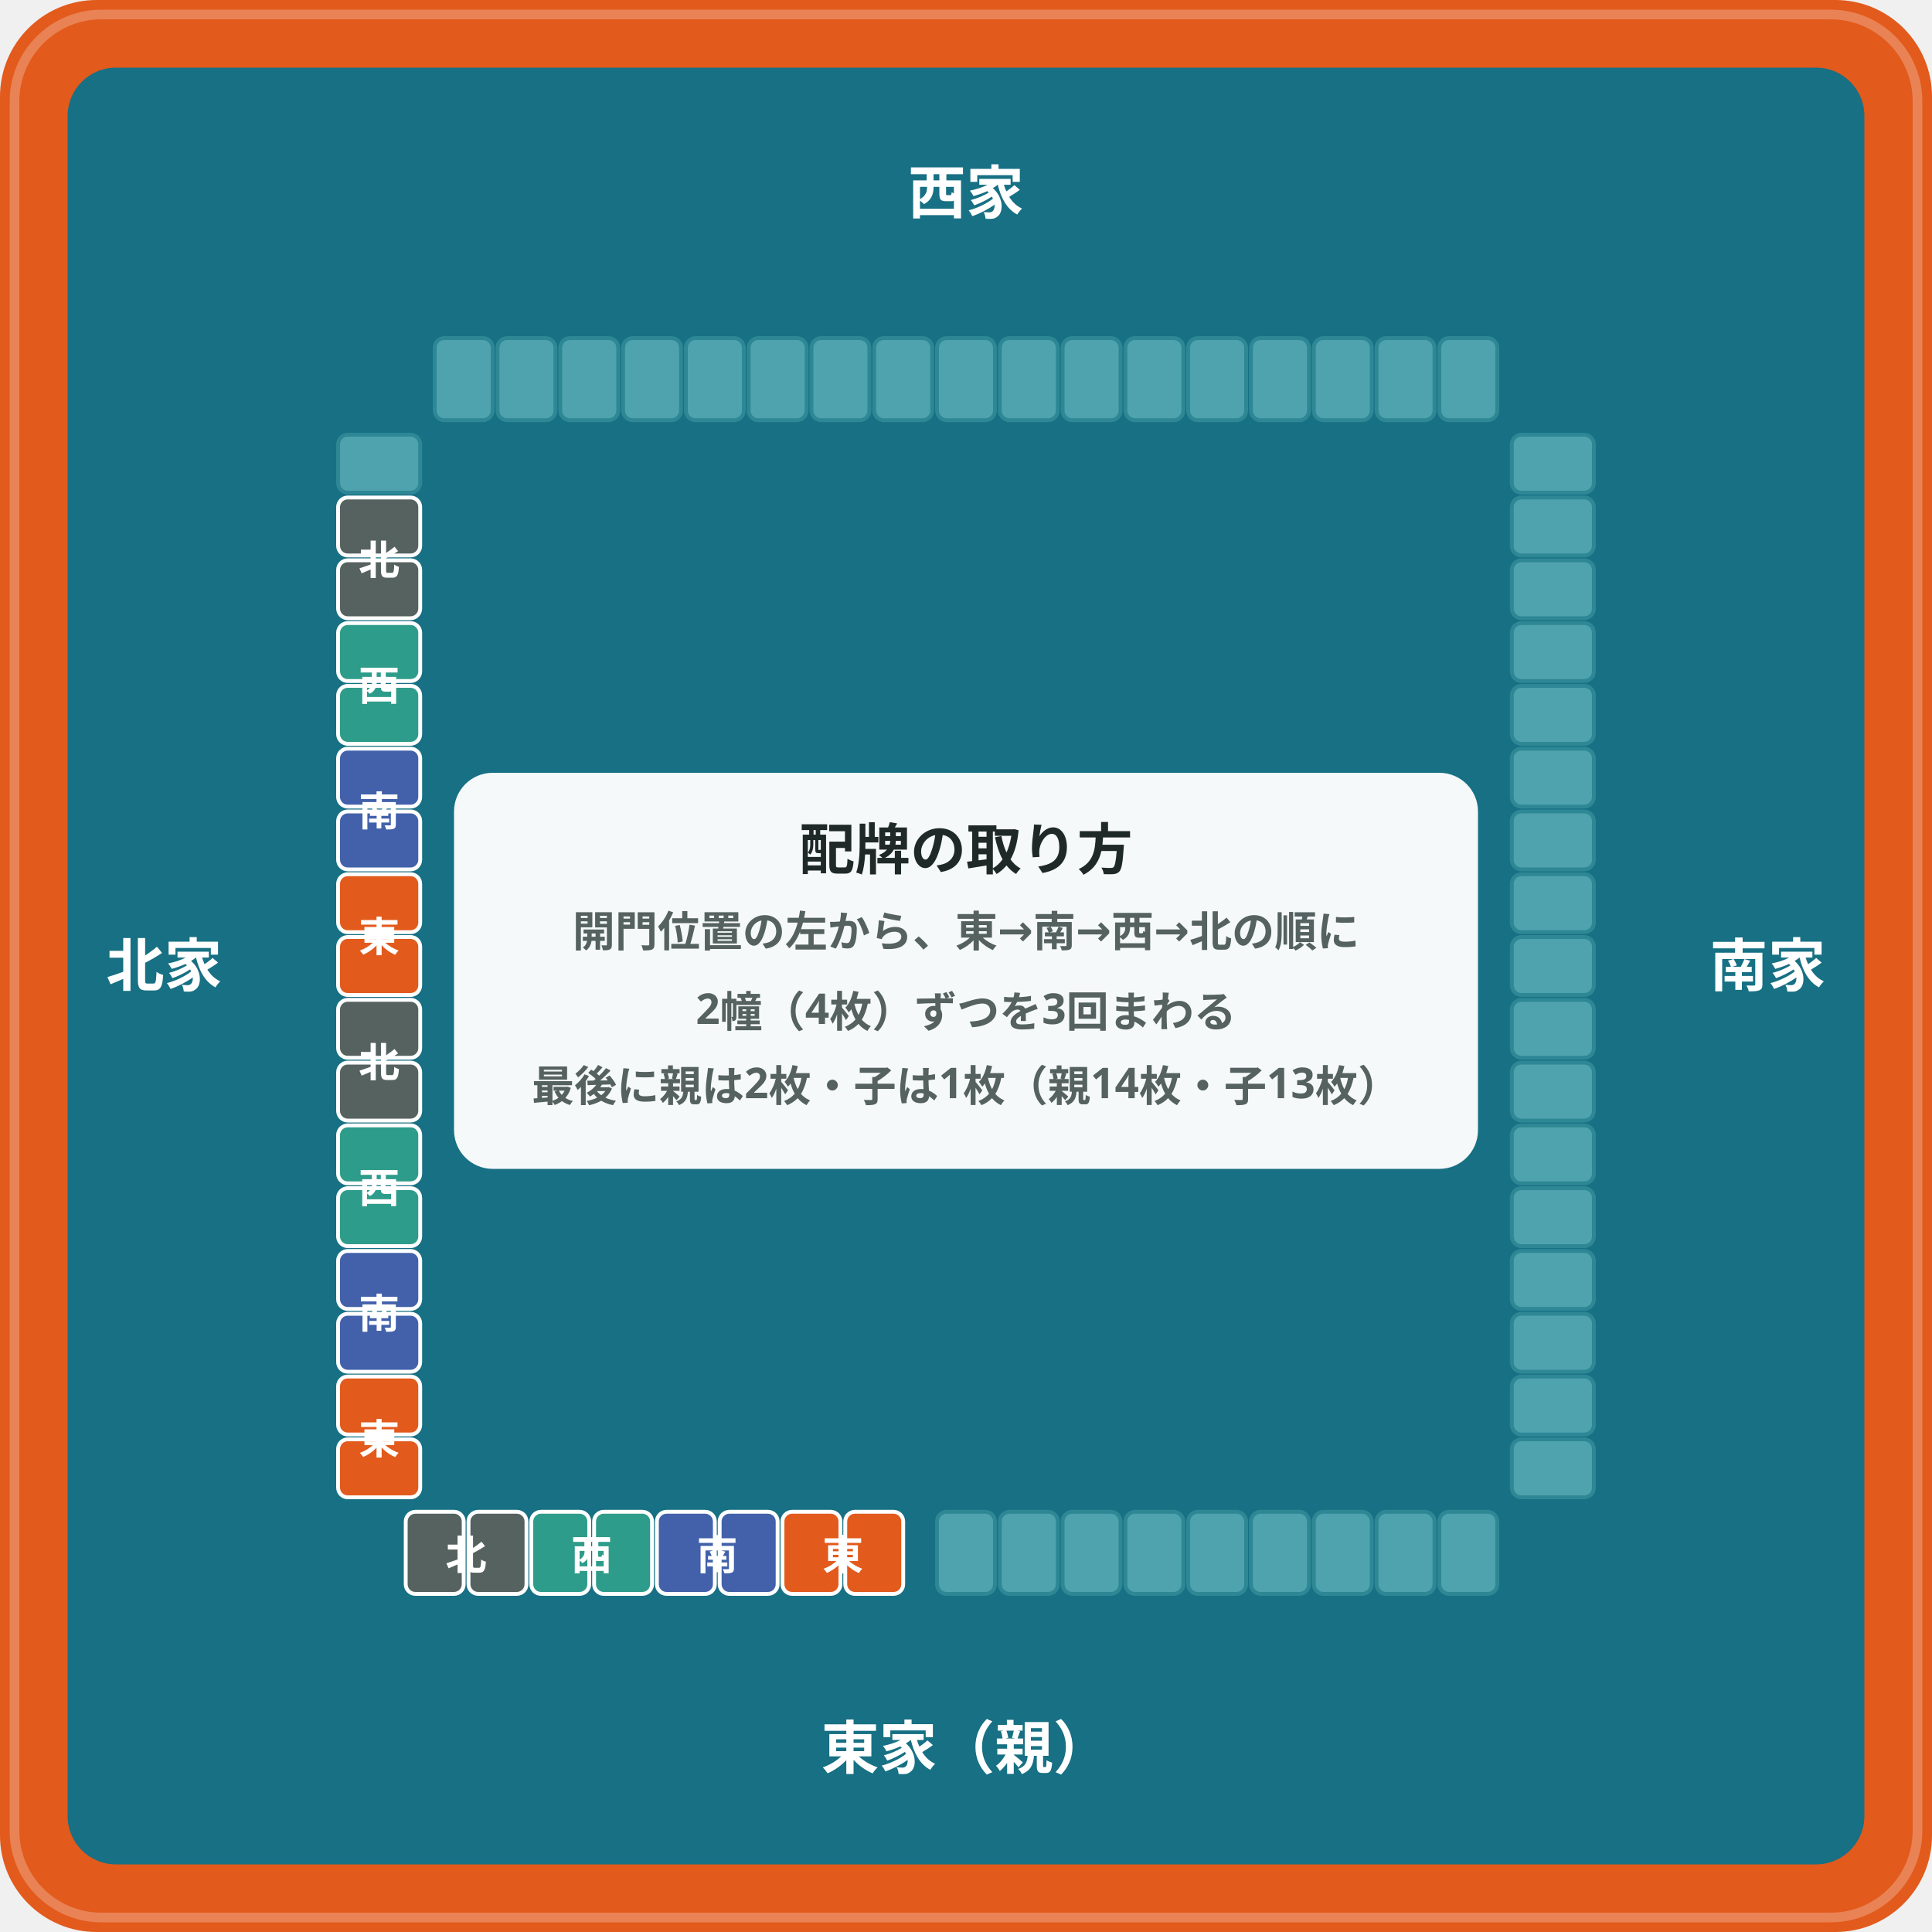
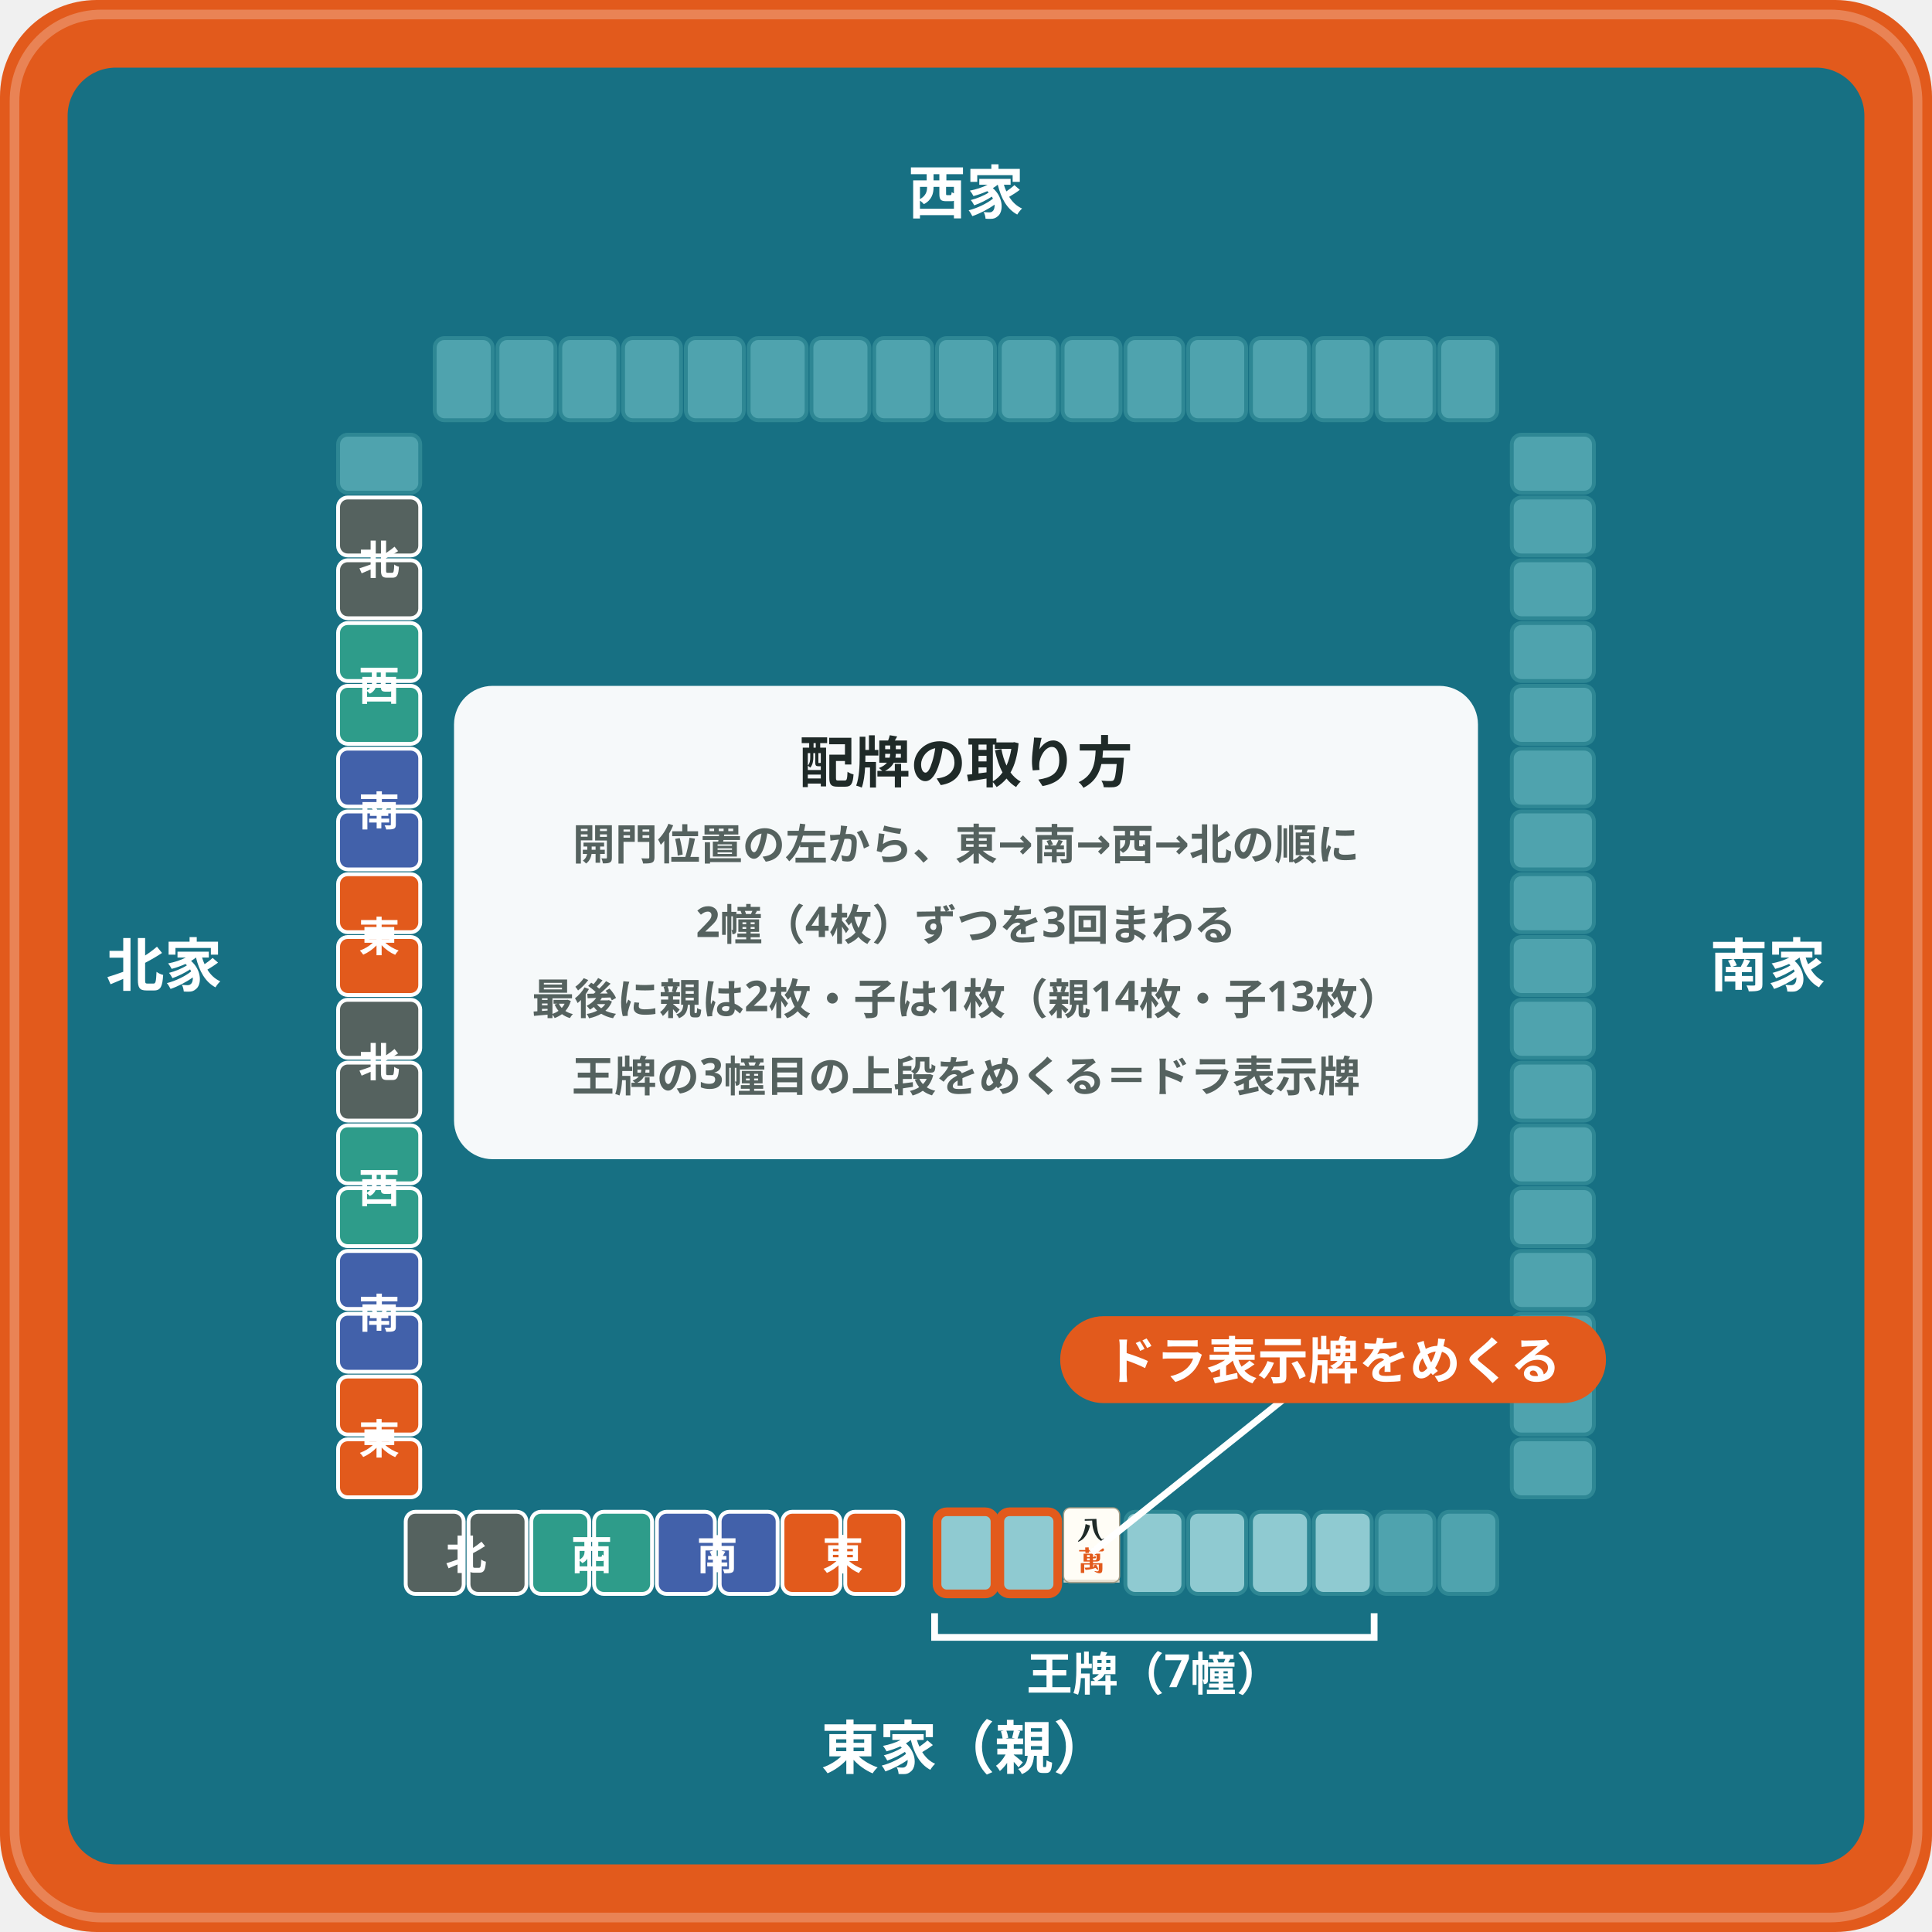
<svg xmlns="http://www.w3.org/2000/svg" viewBox="0 0 400 400" role="img" aria-label="配牌の取り方の図。開門位置の左から東南西北の順に2幢ずつ3回取る">
  <defs>
    <marker id="ah" markerWidth="8" markerHeight="8" refX="4" refY="4" orient="auto">
      <path d="M0 0 L8 4 L0 8 Z" fill="#fff" />
    </marker>
  </defs>
  <rect width="400" height="400" rx="20" fill="#E25A1C" />
  <rect x="3" y="3" width="394" height="394" rx="18" fill="none" stroke="#fff" stroke-opacity=".25" stroke-width="2" />
  <rect x="14" y="14" width="372" height="372" rx="10" fill="#177083" />
  <g transform="rotate(0 200 200)">
    <rect x="298.0" y="313" width="12" height="17" rx="2" fill="#4FA3AE" stroke="#2E8794" stroke-width=".8" />
    <rect x="285.0" y="313" width="12" height="17" rx="2" fill="#4FA3AE" stroke="#2E8794" stroke-width=".8" />
-     <rect x="272.0" y="313" width="12" height="17" rx="2" fill="#4FA3AE" stroke="#2E8794" stroke-width=".8" />
-     <rect x="259.0" y="313" width="12" height="17" rx="2" fill="#4FA3AE" stroke="#2E8794" stroke-width=".8" />
-     <rect x="246.0" y="313" width="12" height="17" rx="2" fill="#4FA3AE" stroke="#2E8794" stroke-width=".8" />
-     <rect x="233.0" y="313" width="12" height="17" rx="2" fill="#4FA3AE" stroke="#2E8794" stroke-width=".8" />
-     <rect x="220.0" y="313" width="12" height="17" rx="2" fill="#4FA3AE" stroke="#2E8794" stroke-width=".8" />
-     <rect x="207.0" y="313" width="12" height="17" rx="2" fill="#4FA3AE" stroke="#2E8794" stroke-width=".8" />
-     <rect x="194.0" y="313" width="12" height="17" rx="2" fill="#4FA3AE" stroke="#2E8794" stroke-width=".8" />
+     <rect x="272.0" y="313" width="12" height="17" rx="2" fill="#8FCAD1" stroke="#2E8794" stroke-width=".8" />
+     <rect x="259.0" y="313" width="12" height="17" rx="2" fill="#8FCAD1" stroke="#2E8794" stroke-width=".8" />
+     <rect x="246.0" y="313" width="12" height="17" rx="2" fill="#8FCAD1" stroke="#2E8794" stroke-width=".8" />
+     <rect x="233.0" y="313" width="12" height="17" rx="2" fill="#8FCAD1" stroke="#2E8794" stroke-width=".8" />
+     <svg x="220.0" y="312" width="12" height="17.2" viewBox="-1 -1 62 89">
+       <rect x="0" y="7" width="60" height="80" rx="7" fill="#177083" />
+       <rect x="0" y="0" width="60" height="80" rx="7" fill="#FFFDF6" />
+       <rect x="0" y="77" width="60" height="3" fill="#E3DCCB" opacity=".9" />
+       <rect x="0" y="0" width="60" height="80" rx="7" fill="none" stroke="#A79E87" stroke-width="1.3" />
+       <path transform="translate(14.82 34.75) scale(0.03 -0.03)" d="M451 529Q432 443 398.5 357.0Q365 271 316.5 193.0Q268 115 205 52Q182 30 151.0 10.5Q120 -9 91 -25Q82 -29 62.5 -38.5Q43 -48 32 -48Q19 -48 19 -37Q19 -31 22 -27Q23 -25 25.0 -23.0Q27 -21 28 -20Q74 22 106.0 63.5Q138 105 166 160Q216 255 247.0 364.5Q278 474 293 582ZM993 15Q993 -11 972.5 -27.5Q952 -44 926 -44Q913 -44 892.0 -37.0Q871 -30 851.5 -20.5Q832 -11 821 -5Q755 38 703.5 106.5Q652 175 617.0 254.0Q582 333 563 407Q545 479 536.5 555.5Q528 632 526 706L262 699V756L679 765Q681 703 684.5 642.0Q688 581 695 520Q706 434 724.0 345.0Q742 256 778.5 175.5Q815 95 879 31Q888 46 903.0 56.5Q918 67 938 67Q959 67 976.0 50.5Q993 34 993 15Z" fill="#1F2A28" />
+       <path transform="translate(14.91 67.52) scale(0.03 -0.03)" d="M438 378V448H341V378ZM438 493V568H341V493ZM682 568H554V493H580Q583 506 595.0 515.5Q607 525 622 525Q638 525 650.0 513.0Q662 501 662 487Q662 470 652.0 459.0Q642 448 622 448H554V378Q568 378 582.5 377.5Q597 377 611 377Q649 377 665.5 395.5Q682 414 682 455ZM889 67Q889 27 882.5 -7.5Q876 -42 852.5 -63.0Q829 -84 778 -84Q755 -84 726.0 -75.0Q697 -66 669.0 -53.5Q641 -41 622 -29Q621 -28 617 -26Q607 -20 607 -14Q607 -5 618 -5Q627 -5 636.0 -6.5Q645 -8 653 -10Q667 -12 681.5 -14.0Q696 -16 711 -16Q736 -16 746.5 -1.5Q757 13 760.0 34.0Q763 55 763 76Q763 114 762.5 152.0Q762 190 762 227H554V135Q566 137 578.5 138.5Q591 140 603 142L559 184Q567 189 586.5 197.5Q606 206 625.5 213.5Q645 221 653 221Q660 221 663.5 219.0Q667 217 671 214Q676 211 687.5 189.0Q699 167 712.0 139.5Q725 112 734.5 89.5Q744 67 744 62Q744 55 738.5 48.0Q733 41 725 41Q719 41 714.5 43.5Q710 46 706 49Q702 52 699.0 55.5Q696 59 692 62L642 109Q594 89 531.5 73.0Q469 57 405.5 47.5Q342 38 289 37L254 116Q302 116 347.5 118.5Q393 121 438 124V227H240V-72H118V276H438V333H218V615H808V456Q808 386 770.0 359.5Q732 333 667 333H554V276H889ZM947 757Q947 726 926.0 711.0Q905 696 875 696H656Q650 686 635.5 669.0Q621 652 604.0 638.5Q587 625 574 625Q549 625 549 649Q549 661 550.5 672.5Q552 684 553 696H406L409 644L285 636L281 696H59V746L279 747L274 838L399 842L404 747H558Q561 773 563.5 798.5Q566 824 569 852Q595 847 619.5 843.5Q644 840 667 836Q669 836 674.5 835.0Q680 834 686 833Q693 832 698.5 831.0Q704 830 705 830Q709 828 712.0 825.5Q715 823 715 818Q715 811 709.0 797.0Q703 783 695.5 769.0Q688 755 682 747H810Q812 773 828.5 795.5Q845 818 876 818Q901 818 924.0 800.0Q947 782 947 757Z" fill="#E25A1C" />
+     </svg>
+     <rect x="207.0" y="313" width="12" height="17" rx="2" fill="#8FCAD1" stroke="#2E8794" stroke-width=".8" />
+     <rect x="207.0" y="313" width="12" height="17" rx="2" fill="none" stroke="#E25A1C" stroke-width="1.8" />
+     <rect x="194.0" y="313" width="12" height="17" rx="2" fill="#8FCAD1" stroke="#2E8794" stroke-width=".8" />
+     <rect x="194.0" y="313" width="12" height="17" rx="2" fill="none" stroke="#E25A1C" stroke-width="1.8" />
    <rect x="175.0" y="313" width="12" height="17" rx="2" fill="#E25A1C" stroke="#fff" stroke-width=".8" />
    <rect x="162.0" y="313" width="12" height="17" rx="2" fill="#E25A1C" stroke="#fff" stroke-width=".8" />
    <rect x="149.0" y="313" width="12" height="17" rx="2" fill="#4261AA" stroke="#fff" stroke-width=".8" />
    <rect x="136.0" y="313" width="12" height="17" rx="2" fill="#4261AA" stroke="#fff" stroke-width=".8" />
    <rect x="123.0" y="313" width="12" height="17" rx="2" fill="#2E9C8A" stroke="#fff" stroke-width=".8" />
    <rect x="110.0" y="313" width="12" height="17" rx="2" fill="#2E9C8A" stroke="#fff" stroke-width=".8" />
    <rect x="97.0" y="313" width="12" height="17" rx="2" fill="#55625F" stroke="#fff" stroke-width=".8" />
    <rect x="84.0" y="313" width="12" height="17" rx="2" fill="#55625F" stroke="#fff" stroke-width=".8" />
  </g>
  <g transform="rotate(270 200 200)">
    <rect x="298.0" y="313" width="12" height="17" rx="2" fill="#4FA3AE" stroke="#2E8794" stroke-width=".8" />
    <rect x="285.0" y="313" width="12" height="17" rx="2" fill="#4FA3AE" stroke="#2E8794" stroke-width=".8" />
    <rect x="272.0" y="313" width="12" height="17" rx="2" fill="#4FA3AE" stroke="#2E8794" stroke-width=".8" />
    <rect x="259.0" y="313" width="12" height="17" rx="2" fill="#4FA3AE" stroke="#2E8794" stroke-width=".8" />
    <rect x="246.0" y="313" width="12" height="17" rx="2" fill="#4FA3AE" stroke="#2E8794" stroke-width=".8" />
    <rect x="233.0" y="313" width="12" height="17" rx="2" fill="#4FA3AE" stroke="#2E8794" stroke-width=".8" />
    <rect x="220.0" y="313" width="12" height="17" rx="2" fill="#4FA3AE" stroke="#2E8794" stroke-width=".8" />
    <rect x="207.0" y="313" width="12" height="17" rx="2" fill="#4FA3AE" stroke="#2E8794" stroke-width=".8" />
    <rect x="194.0" y="313" width="12" height="17" rx="2" fill="#4FA3AE" stroke="#2E8794" stroke-width=".8" />
    <rect x="181.0" y="313" width="12" height="17" rx="2" fill="#4FA3AE" stroke="#2E8794" stroke-width=".8" />
    <rect x="168.0" y="313" width="12" height="17" rx="2" fill="#4FA3AE" stroke="#2E8794" stroke-width=".8" />
    <rect x="155.0" y="313" width="12" height="17" rx="2" fill="#4FA3AE" stroke="#2E8794" stroke-width=".8" />
    <rect x="142.0" y="313" width="12" height="17" rx="2" fill="#4FA3AE" stroke="#2E8794" stroke-width=".8" />
    <rect x="129.0" y="313" width="12" height="17" rx="2" fill="#4FA3AE" stroke="#2E8794" stroke-width=".8" />
    <rect x="116.0" y="313" width="12" height="17" rx="2" fill="#4FA3AE" stroke="#2E8794" stroke-width=".8" />
    <rect x="103.0" y="313" width="12" height="17" rx="2" fill="#4FA3AE" stroke="#2E8794" stroke-width=".8" />
    <rect x="90.0" y="313" width="12" height="17" rx="2" fill="#4FA3AE" stroke="#2E8794" stroke-width=".8" />
  </g>
  <g transform="rotate(180 200 200)">
    <rect x="298.0" y="313" width="12" height="17" rx="2" fill="#4FA3AE" stroke="#2E8794" stroke-width=".8" />
    <rect x="285.0" y="313" width="12" height="17" rx="2" fill="#4FA3AE" stroke="#2E8794" stroke-width=".8" />
    <rect x="272.0" y="313" width="12" height="17" rx="2" fill="#4FA3AE" stroke="#2E8794" stroke-width=".8" />
    <rect x="259.0" y="313" width="12" height="17" rx="2" fill="#4FA3AE" stroke="#2E8794" stroke-width=".8" />
    <rect x="246.0" y="313" width="12" height="17" rx="2" fill="#4FA3AE" stroke="#2E8794" stroke-width=".8" />
    <rect x="233.0" y="313" width="12" height="17" rx="2" fill="#4FA3AE" stroke="#2E8794" stroke-width=".8" />
    <rect x="220.0" y="313" width="12" height="17" rx="2" fill="#4FA3AE" stroke="#2E8794" stroke-width=".8" />
    <rect x="207.0" y="313" width="12" height="17" rx="2" fill="#4FA3AE" stroke="#2E8794" stroke-width=".8" />
    <rect x="194.0" y="313" width="12" height="17" rx="2" fill="#4FA3AE" stroke="#2E8794" stroke-width=".8" />
    <rect x="181.0" y="313" width="12" height="17" rx="2" fill="#4FA3AE" stroke="#2E8794" stroke-width=".8" />
    <rect x="168.0" y="313" width="12" height="17" rx="2" fill="#4FA3AE" stroke="#2E8794" stroke-width=".8" />
    <rect x="155.0" y="313" width="12" height="17" rx="2" fill="#4FA3AE" stroke="#2E8794" stroke-width=".8" />
    <rect x="142.0" y="313" width="12" height="17" rx="2" fill="#4FA3AE" stroke="#2E8794" stroke-width=".8" />
    <rect x="129.0" y="313" width="12" height="17" rx="2" fill="#4FA3AE" stroke="#2E8794" stroke-width=".8" />
    <rect x="116.0" y="313" width="12" height="17" rx="2" fill="#4FA3AE" stroke="#2E8794" stroke-width=".8" />
    <rect x="103.0" y="313" width="12" height="17" rx="2" fill="#4FA3AE" stroke="#2E8794" stroke-width=".8" />
    <rect x="90.0" y="313" width="12" height="17" rx="2" fill="#4FA3AE" stroke="#2E8794" stroke-width=".8" />
  </g>
  <g transform="rotate(90 200 200)">
    <rect x="298.0" y="313" width="12" height="17" rx="2" fill="#E25A1C" stroke="#fff" stroke-width=".8" />
    <rect x="285.0" y="313" width="12" height="17" rx="2" fill="#E25A1C" stroke="#fff" stroke-width=".8" />
    <rect x="272.0" y="313" width="12" height="17" rx="2" fill="#4261AA" stroke="#fff" stroke-width=".8" />
    <rect x="259.0" y="313" width="12" height="17" rx="2" fill="#4261AA" stroke="#fff" stroke-width=".8" />
    <rect x="246.0" y="313" width="12" height="17" rx="2" fill="#2E9C8A" stroke="#fff" stroke-width=".8" />
    <rect x="233.0" y="313" width="12" height="17" rx="2" fill="#2E9C8A" stroke="#fff" stroke-width=".8" />
    <rect x="220.0" y="313" width="12" height="17" rx="2" fill="#55625F" stroke="#fff" stroke-width=".8" />
    <rect x="207.0" y="313" width="12" height="17" rx="2" fill="#55625F" stroke="#fff" stroke-width=".8" />
    <rect x="194.0" y="313" width="12" height="17" rx="2" fill="#E25A1C" stroke="#fff" stroke-width=".8" />
    <rect x="181.0" y="313" width="12" height="17" rx="2" fill="#E25A1C" stroke="#fff" stroke-width=".8" />
    <rect x="168.0" y="313" width="12" height="17" rx="2" fill="#4261AA" stroke="#fff" stroke-width=".8" />
    <rect x="155.0" y="313" width="12" height="17" rx="2" fill="#4261AA" stroke="#fff" stroke-width=".8" />
    <rect x="142.0" y="313" width="12" height="17" rx="2" fill="#2E9C8A" stroke="#fff" stroke-width=".8" />
    <rect x="129.0" y="313" width="12" height="17" rx="2" fill="#2E9C8A" stroke="#fff" stroke-width=".8" />
    <rect x="116.0" y="313" width="12" height="17" rx="2" fill="#55625F" stroke="#fff" stroke-width=".8" />
    <rect x="103.0" y="313" width="12" height="17" rx="2" fill="#55625F" stroke="#fff" stroke-width=".8" />
    <rect x="90.0" y="313" width="12" height="17" rx="2" fill="#4FA3AE" stroke="#2E8794" stroke-width=".8" />
  </g>
  <text x="200" y="362" text-anchor="middle" dominant-baseline="middle" font-size="12" font-weight="900" fill="#fff" font-family="Noto Sans JP, sans-serif">東家（親）</text>
  <text x="366" y="200" text-anchor="middle" dominant-baseline="middle" font-size="12" font-weight="900" fill="#fff" font-family="Noto Sans JP, sans-serif">南家</text>
  <text x="200" y="40" text-anchor="middle" dominant-baseline="middle" font-size="12" font-weight="900" fill="#fff" font-family="Noto Sans JP, sans-serif">西家</text>
  <text x="34" y="200" text-anchor="middle" dominant-baseline="middle" font-size="12" font-weight="900" fill="#fff" font-family="Noto Sans JP, sans-serif">北家</text>
-   <rect x="94" y="160" width="212" height="82" rx="8" fill="#fff" opacity=".96" />
-   <text x="200" y="180" text-anchor="middle" font-size="11.5" font-weight="900" fill="#1F2A28" font-family="Noto Sans JP, sans-serif">配牌の取り方</text>
-   <text x="200" y="196" text-anchor="middle" font-size="8.8" font-weight="700" fill="#55625F" font-family="Noto Sans JP, sans-serif">開門位置の左から、東→南→西→北の順に</text>
-   <text x="200" y="212" text-anchor="middle" font-size="8.8" font-weight="700" fill="#55625F" font-family="Noto Sans JP, sans-serif">2幢（4枚）ずつを3回まわる</text>
-   <text x="200" y="228" text-anchor="middle" font-size="8.8" font-weight="700" fill="#55625F" font-family="Noto Sans JP, sans-serif">最後に親は2枚・子は1枚（親14枚・子13枚）</text>
+   <path d="M193.5 334 v5 H284.5 v-5" fill="none" stroke="#fff" stroke-width="1.4" />
+   <text x="239.0" y="350" text-anchor="middle" font-size="9.5" font-weight="900" fill="#fff" font-family="Noto Sans JP, sans-serif">王牌（7幢）</text>
+   <rect x="94" y="142" width="212" height="98" rx="8" fill="#fff" opacity=".96" />
+   <text x="200" y="162" text-anchor="middle" font-size="11.5" font-weight="900" fill="#1F2A28" font-family="Noto Sans JP, sans-serif">配牌の取り方</text>
+   <text x="200" y="178" text-anchor="middle" font-size="8.8" font-weight="700" fill="#55625F" font-family="Noto Sans JP, sans-serif">開門位置の左から、東→南→西→北の順に</text>
+   <text x="200" y="194" text-anchor="middle" font-size="8.8" font-weight="700" fill="#55625F" font-family="Noto Sans JP, sans-serif">2幢（4枚）ずつを3回まわる</text>
+   <text x="200" y="210" text-anchor="middle" font-size="8.8" font-weight="700" fill="#55625F" font-family="Noto Sans JP, sans-serif">最後に親は2枚・子は1枚（親14枚・子13枚）</text>
+   <text x="200" y="226" text-anchor="middle" font-size="8.8" font-weight="700" fill="#55625F" font-family="Noto Sans JP, sans-serif">王牌の3幢目の上段をめくる＝ドラ表示牌</text>
+   <line x1="226.0" y1="321.5" x2="276.0" y2="281.5" stroke="#fff" stroke-width="1.4" />
+   <rect x="219.5" y="272.5" width="113.0" height="18" rx="9" fill="#E25A1C" />
+   <text x="276.0" y="285.5" text-anchor="middle" font-size="10.5" font-weight="900" fill="#fff" font-family="Noto Sans JP, sans-serif">ドラ表示牌をめくる</text>
  <text x="174.5" y="325.0" text-anchor="middle" font-size="8.5" font-weight="900" fill="#fff" font-family="Noto Sans JP, sans-serif">東</text>
  <text x="148.5" y="325.0" text-anchor="middle" font-size="8.5" font-weight="900" fill="#fff" font-family="Noto Sans JP, sans-serif">南</text>
  <text x="122.5" y="325.0" text-anchor="middle" font-size="8.5" font-weight="900" fill="#fff" font-family="Noto Sans JP, sans-serif">西</text>
  <text x="96.5" y="325.0" text-anchor="middle" font-size="8.5" font-weight="900" fill="#fff" font-family="Noto Sans JP, sans-serif">北</text>
  <text x="78.5" y="301.0" text-anchor="middle" font-size="8.5" font-weight="900" fill="#fff" font-family="Noto Sans JP, sans-serif">東</text>
  <text x="78.5" y="275.0" text-anchor="middle" font-size="8.5" font-weight="900" fill="#fff" font-family="Noto Sans JP, sans-serif">南</text>
  <text x="78.5" y="249.0" text-anchor="middle" font-size="8.5" font-weight="900" fill="#fff" font-family="Noto Sans JP, sans-serif">西</text>
  <text x="78.5" y="223.0" text-anchor="middle" font-size="8.5" font-weight="900" fill="#fff" font-family="Noto Sans JP, sans-serif">北</text>
  <text x="78.5" y="197.0" text-anchor="middle" font-size="8.5" font-weight="900" fill="#fff" font-family="Noto Sans JP, sans-serif">東</text>
  <text x="78.5" y="171.0" text-anchor="middle" font-size="8.5" font-weight="900" fill="#fff" font-family="Noto Sans JP, sans-serif">南</text>
  <text x="78.5" y="145.0" text-anchor="middle" font-size="8.5" font-weight="900" fill="#fff" font-family="Noto Sans JP, sans-serif">西</text>
  <text x="78.5" y="119.0" text-anchor="middle" font-size="8.5" font-weight="900" fill="#fff" font-family="Noto Sans JP, sans-serif">北</text>
</svg>
